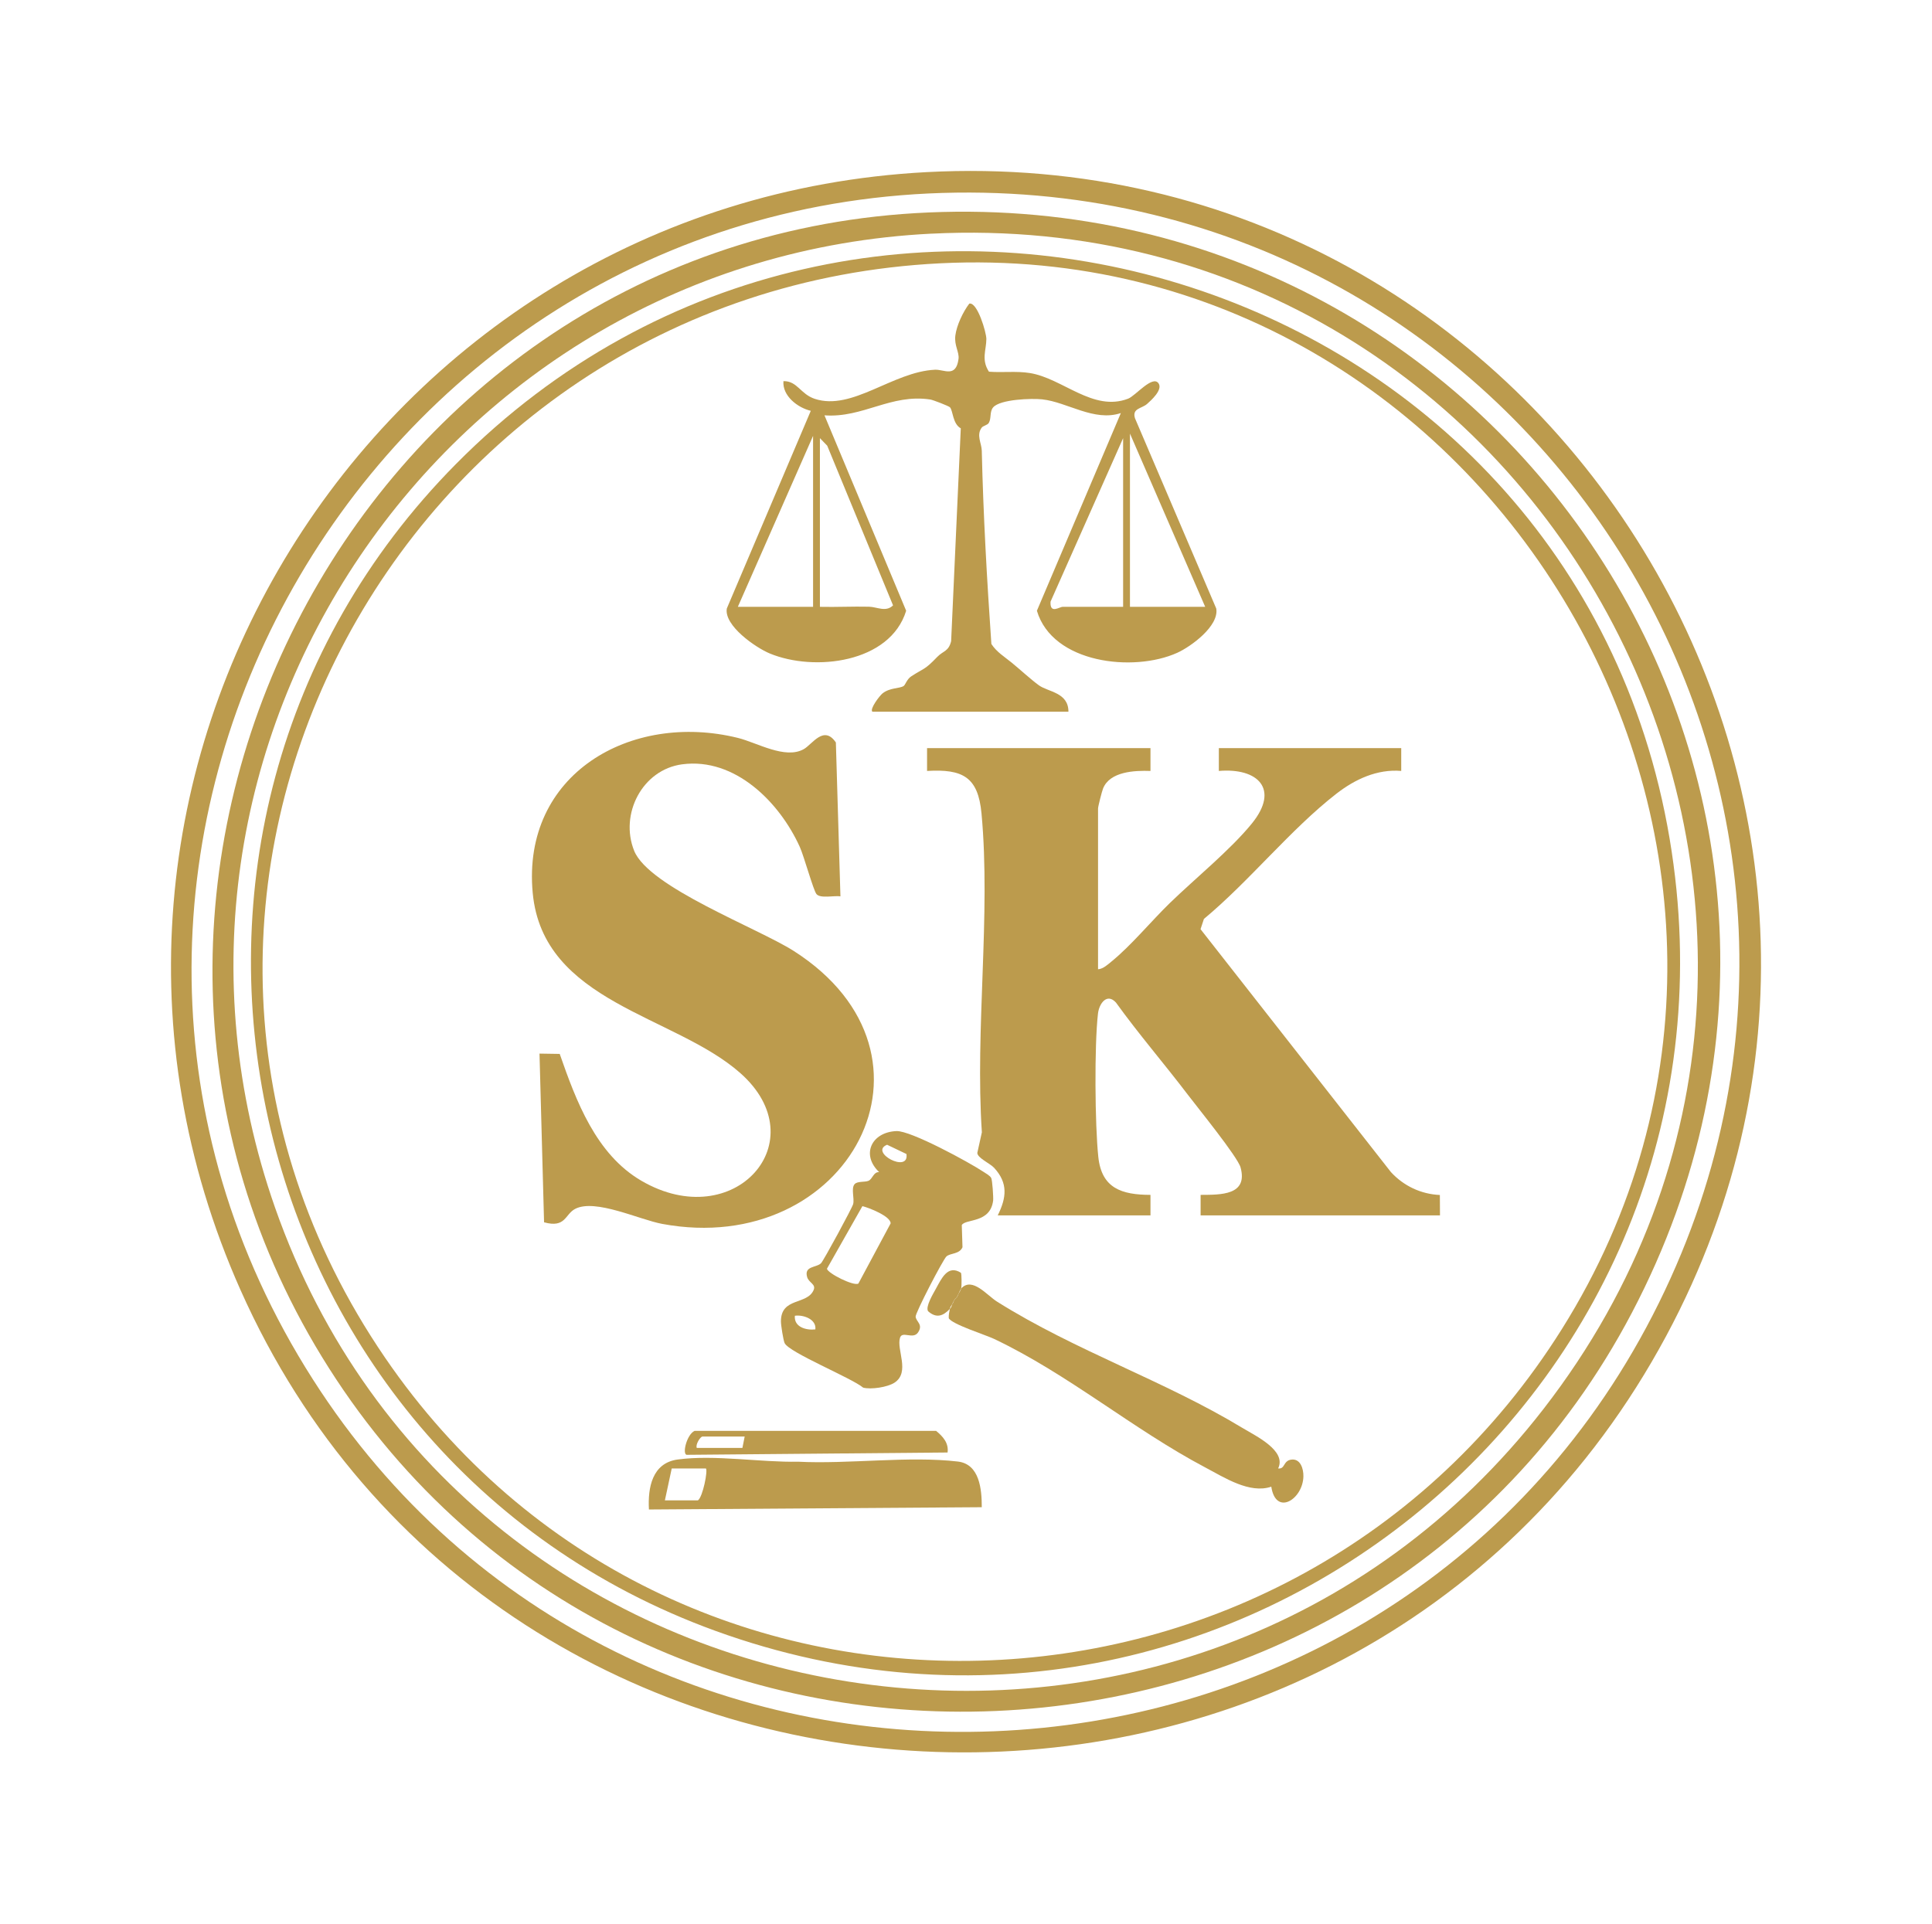
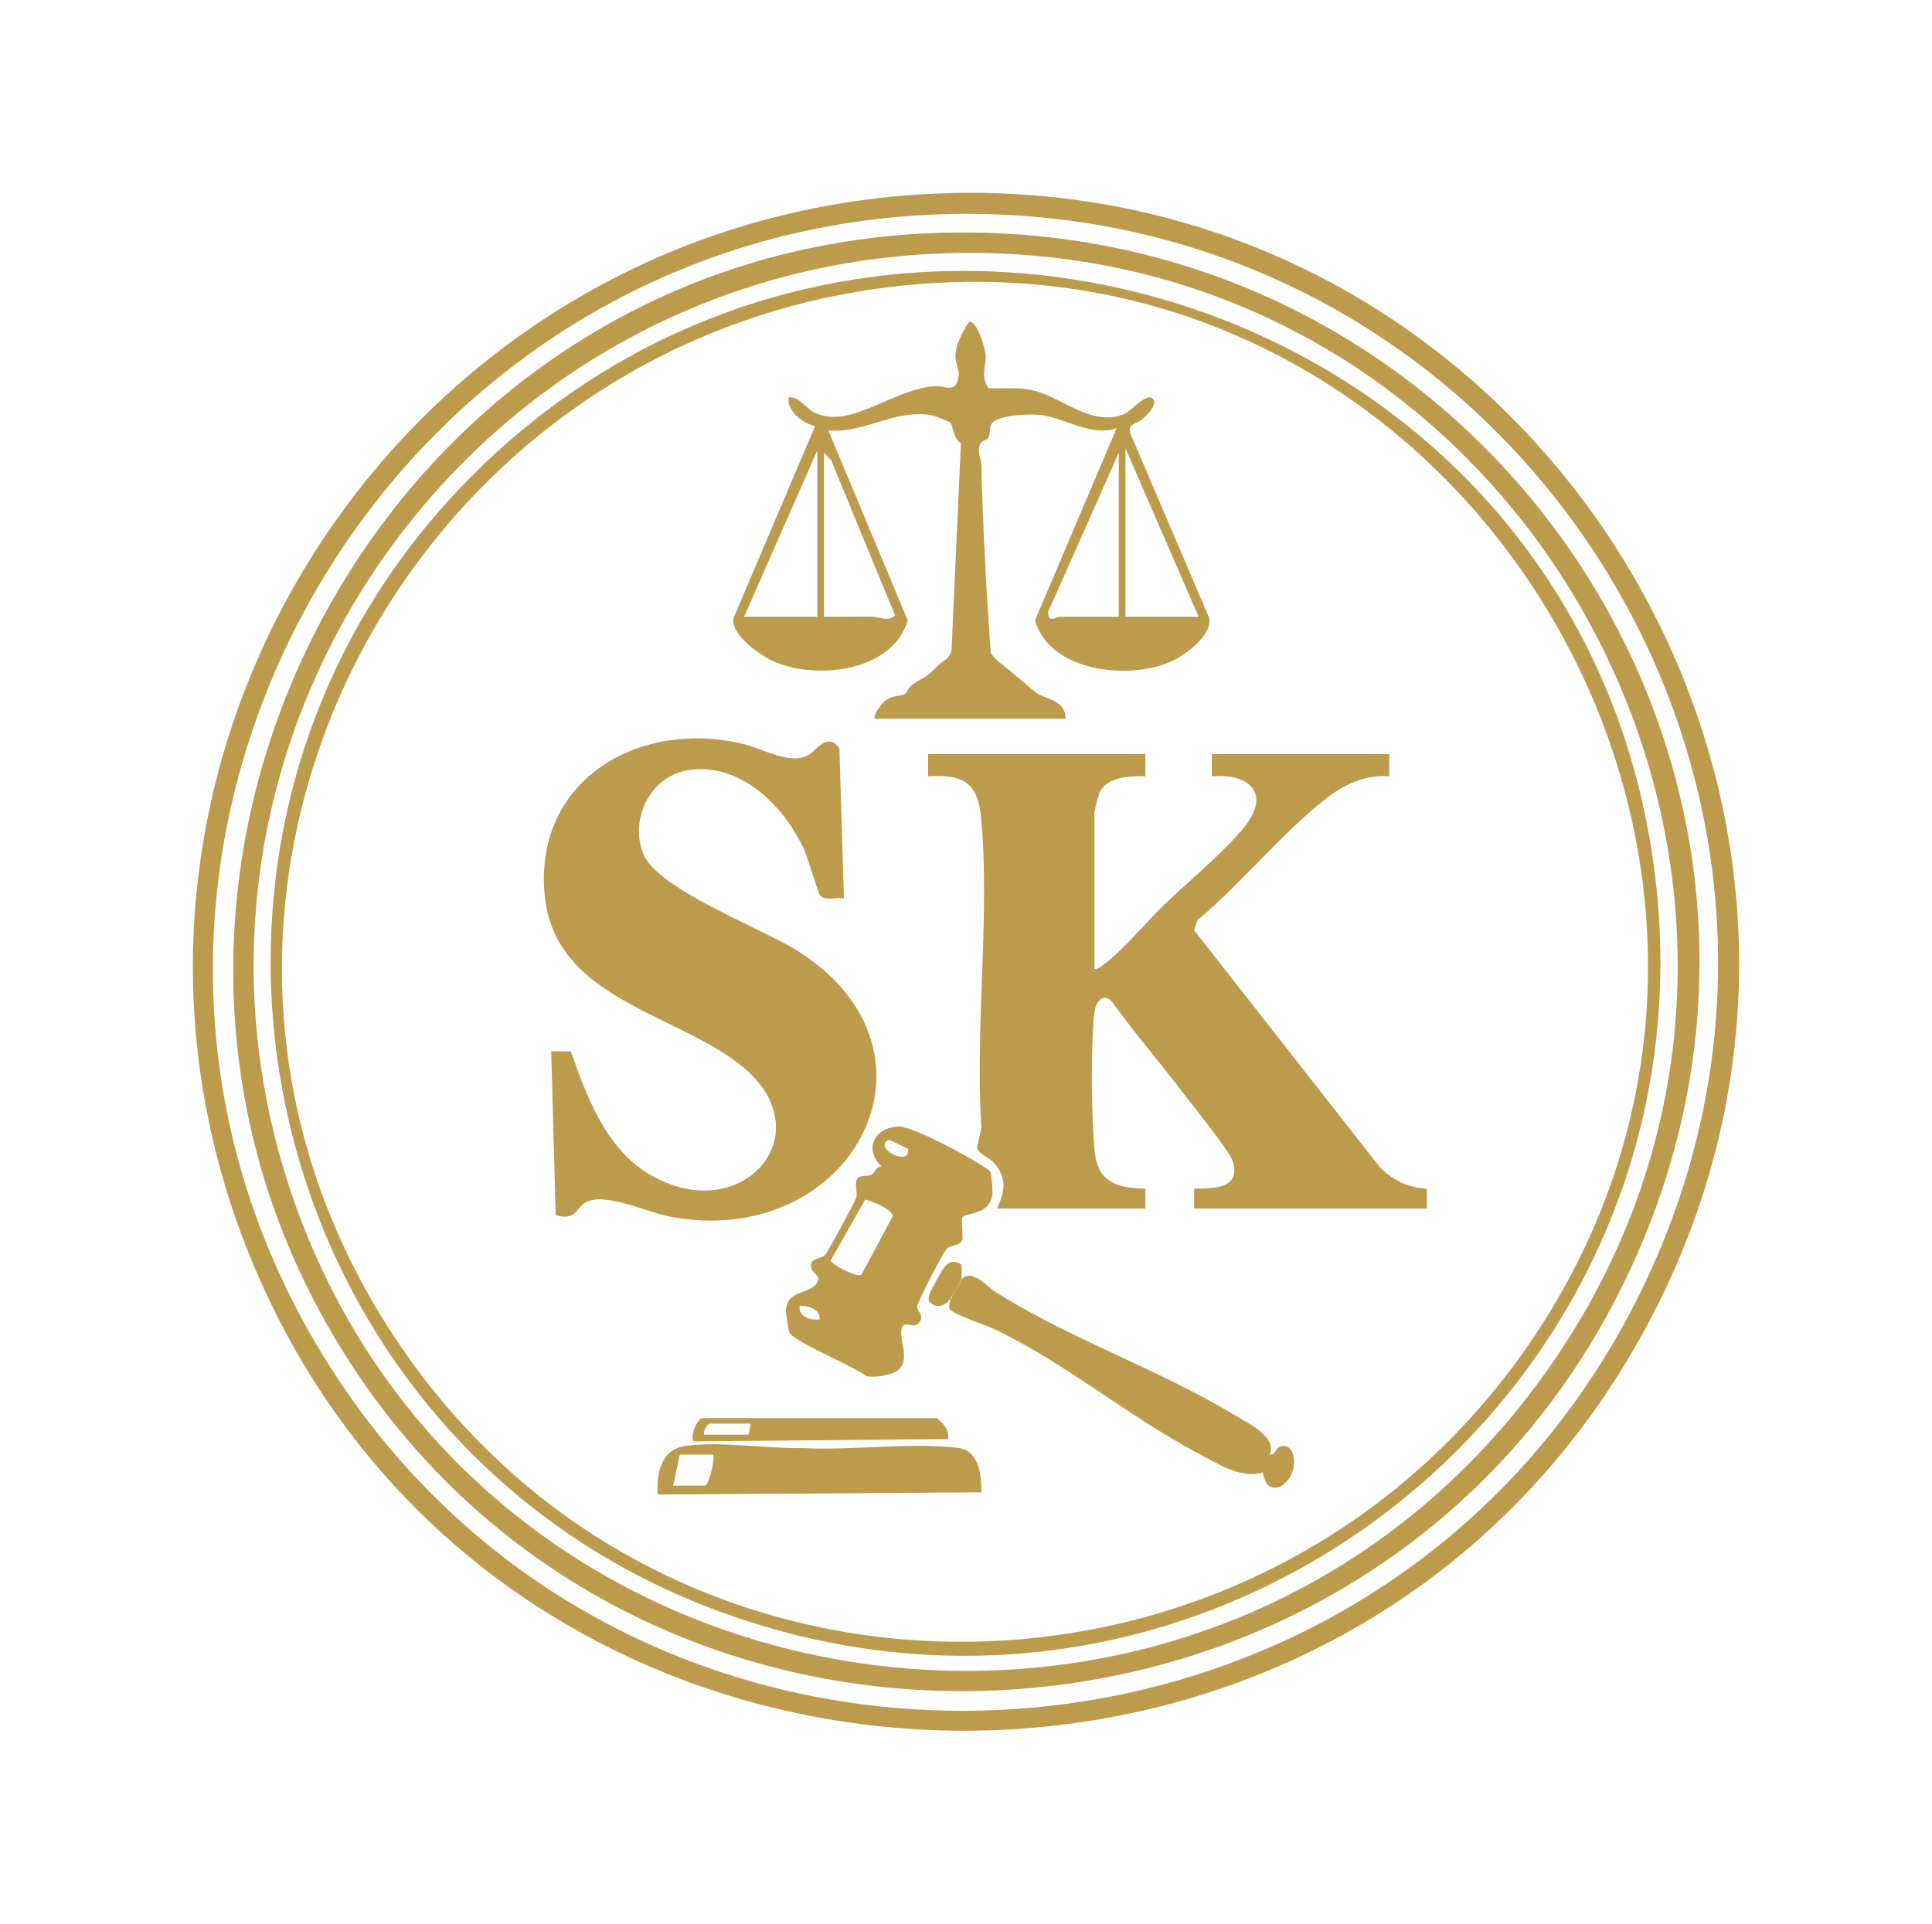
- <svg xmlns="http://www.w3.org/2000/svg" id="Layer_1" viewBox="-75 -75 847.46 843.79">
+ <svg xmlns="http://www.w3.org/2000/svg" id="Layer_1" viewBox="-87 -87 871.46 867.79">
  <defs>
    <style>.cls-1{fill:#bc9b4d;}</style>
  </defs>
  <path class="cls-1" d="M331.45.51c274.9-14.56,457.6,283.01,318.01,522.01-141.19,241.75-505.07,224.29-618.98-31.63C-69.42,266.47,88.05,13.4,331.45.51ZM344.45,9.51C81.37,12.99-80.67,306.27,62.24,530.14c138.1,216.33,463.82,202.97,584.94-22.89C769.52,279.08,601.59,6.11,344.45,9.51Z" />
  <path class="cls-1" d="M326.45,18.51c257.45-15.4,435.31,252.14,314.38,482.38-116.52,221.84-437.08,236.02-571.59,24.24C-64.23,315,78.92,33.32,326.45,18.51ZM333.45,27.51C120.23,38.22-25.52,251.65,45.63,454.74c83.35,237.91,402.2,287.31,556.42,88.38,167.67-216.3,3.5-529.26-268.6-515.6Z" />
  <path class="cls-1" d="M125,128.57c178.29-180.14,490.27-85.73,532.38,164.42,40.17,238.64-191.07,430-418.5,347.5C26.65,563.51-34.15,289.37,125,128.57ZM337.45,40.51C98.43,52.41-43.31,319.78,93.84,520.53c125.51,183.72,398.5,175.12,516.23-12.4,129.89-206.88-30.25-479.68-272.62-467.62Z" />
  <path class="cls-1" d="M429.65,253.22v10c-6.99-.24-17.79.21-20.8,7.7-.51,1.26-2.2,7.89-2.2,8.8v70.5c2.21-.12,4.36-2.14,6.01-3.49,8.47-6.9,17.36-17.66,25.46-25.54,10.95-10.64,26.68-23.41,36.04-34.96,12.25-15.12,2.56-24.46-14.52-23.01v-10.01h80v10c-10.58-.87-20.29,3.66-28.47,10.02-20.15,15.68-38.21,38.42-58.08,54.91l-1.48,4.5,83.52,106.57c5.59,6.07,13.17,9.67,21.46,10.04l.05,8.95h-105v-9c8.85-.05,20.86.22,17.53-12.03-1.25-4.6-18.9-26.33-23.11-31.88-10.33-13.6-21.55-26.57-31.54-40.45-3.92-4.34-7.38.33-7.9,4.84-1.61,13.98-1.35,48.74.15,62.9,1.46,13.75,10.22,16.58,22.88,16.62v9.01s-67-.01-67-.01c3.82-7.71,4.65-14.13-1.6-20.89-1.8-1.94-7.28-4.29-7.36-6.51l2-9.05c-3.03-45.12,3.99-95.39-.16-139.91-1.49-16-8.24-19.54-23.88-18.62v-10.01h98.01Z" />
  <path class="cls-1" d="M293.66,318.23c-2.69-.43-8.81,1.07-10.52-.99-1.36-1.63-5.49-16.67-7.31-20.69-8.83-19.5-28.33-39.32-51.59-36.24-17.51,2.32-27.52,21.86-21.08,37.91s54.32,33.95,70.02,43.98c71.94,45.97,23.79,134.89-57.73,119.73-10.04-1.87-29.37-11.18-38.17-6.58-4.52,2.36-4.1,8.51-13.63,5.88l-2-74.01,8.87.14c7.19,20.64,15.91,44.06,35.84,55.66,40.77,23.73,77.13-17.48,43.31-47.31-28.86-25.47-86.51-30.79-91-79-4.86-52.2,43.09-79.56,89.99-67.99,8.38,2.07,20.76,9.53,28.91,4.93,3.79-2.14,8.77-10.71,14.08-2.92l2,67.51Z" />
  <path class="cls-1" d="M307.65,237.22c-1.25-1.2,3.18-7,4.47-8.03,3.29-2.59,7.37-2.04,9.26-3.24.73-.47,1.44-3,3.29-4.21,5.88-3.83,5.75-2.62,11.45-8.55,2.6-2.7,4.99-2.34,6.09-6.91l4.23-93.37c-3.6-1.96-3.4-7.84-4.76-9.24-.55-.56-7.44-3.23-8.6-3.4-17.33-2.63-29.53,8.17-46.43,6.94l35.83,85.73c-7.03,22.92-40.28,26.84-59.81,18.75-6.25-2.59-20.12-12.22-18.86-19.73l36.84-86.73c-5.8-1.38-12.52-6.57-12-13.02,6.11-.12,7.44,5.68,13.73,7.76,16.4,5.44,34.2-11.9,52.77-12.77,3.94-.18,9.18,3.68,10.3-4.72.4-3.03-1.96-5.87-1.39-10.3s3.33-10.33,6.11-13.98c3.54-.84,7.49,12.66,7.49,15.5,0,4.78-2.34,9.09,1.14,14.36,5.96.48,11.95-.36,17.91.59,14.44,2.29,27.75,17.17,43.14,11.25,3.24-1.25,10.73-10.5,13.34-6.72,1.94,2.81-3.2,7.41-5.03,9.03-2.34,2.07-6.66,1.88-5.32,6.25l35.66,83.5c1.33,7.62-11.02,16.68-17.14,19.44-19.15,8.64-54.68,4.68-61.53-18.46l36.83-86.73c-11.72,3.92-23.44-4.8-34.49-6.01-4.56-.5-18.41-.07-21.52,3.5-1.64,1.89-.72,4.82-1.92,6.83-.6,1.01-2.49,1.23-3.12,2.08-2.45,3.33-.03,6.83.04,10.11.66,28.3,2.26,56.56,4.21,84.79,2.23,3.48,5.76,5.63,8.87,8.16,3.35,2.72,8.55,7.51,11.99,9.99,4.07,2.93,12.95,3.09,12.94,11.56h-86ZM453.65,191.22l-33-76v76h33ZM281.65,191.22v-75l-33,75h33ZM284.65,117.22v74c7.16.17,14.37-.22,21.54-.05,3.51.08,7.4,2.52,10.54-.59l-28.88-70.06-3.2-3.3ZM417.65,117.22l-31.84,71.74c-.31,5.58,3.85,2.26,5.34,2.26h26.5v-74Z" />
  <path class="cls-1" d="M346.88,462.43l.31,9.74c-1.35,3.13-5.34,2.5-7.04,4.04-1.52,1.39-13.7,24.86-13.52,26.44.26,2.24,3.41,3.4,1.08,6.88-2.2,3.29-6.91-.83-7.92,2.34-1.65,5.17,4.56,15.1-2.4,19.7-3.04,2.01-10.34,3.11-13.78,2.19-5.08-4.26-32.58-15.42-34.45-19.56-.59-1.31-1.61-7.84-1.61-9.48-.01-10.73,11.55-7.09,14.36-13.82,1.07-2.56-2.11-3.1-2.86-5.64-1.44-4.91,4-4.08,6.07-6.05,1.07-1.02,13.69-24.29,14.11-25.97.64-2.55-1.01-6.92.65-8.76,1.23-1.36,4.48-.78,6.06-1.45,1.86-.79,2.14-3.97,4.71-3.81-8.03-7.58-3.47-17.52,7.55-18.01,6.27-.28,31.91,13.7,38.14,17.84,1.09.72,2.71,1.59,3.41,2.65.56.86,1.03,8.74.89,9.94-1.21,10.14-12.13,7.94-13.76,10.81ZM322.61,431.27l-8.5-4.06c-8.06,3.27,9.82,12.8,8.5,4.06ZM301.53,488.1l14.14-26.39c.04-3.14-9.53-6.88-12.38-7.57l-15.56,27.46c.34,2.01,11.8,7.77,13.8,6.5ZM282.65,508.22c.54-4.47-5.26-6.52-8.99-5.99-.45,4.92,4.86,6.45,8.99,5.99Z" />
  <path class="cls-1" d="M341.65,499.22c-2.99,3.18-5.96,4.23-9.56,1.01-1.22-1.97,2.21-7.62,3.36-9.71,2.55-4.64,5.25-10.83,11.05-7.15.37.6.34,5.73.14,6.85-.02.11-.71,1.16-1,2-.16.46-.7,1.34-1,2-.15.33-.85.64-1,1-.2.48-.65,1.18-1,2-.23.55-.75.79-1,2Z" />
  <path class="cls-1" d="M346.65,490.22c4.84-5.17,11.24,3.01,15.69,5.81,34.39,21.62,73.35,34.64,107.61,55.39,5.77,3.5,19.54,9.96,15.7,17.79,3.12.39,2.13-3.36,5.74-3.86,4.02-.56,5.41,3.95,5.34,7.37-.23,10.05-12.07,17.56-14.09,4.5-9.51,3.22-20.53-3.99-29.01-8.47-31.7-16.75-60.07-40.94-92.62-56.38-3.7-1.76-18.63-6.46-19.84-9.09-.09-1.32.22-2.75.48-4.05.92-.98.82-1.77,1-2,.6-.76.72-1.62,1-2s.74-.62,1-1c.55-.79.8-1.74,1-2,.59-.77.92-1.91,1-2Z" />
  <path class="cls-1" d="M355.66,586.22l-146.01,1c-.54-9.61,1.44-20.4,12.59-21.92,16.14-2.2,36.56,1.3,52.87.96,21.87,1.13,48.61-2.61,70.06-.07,9.56,1.13,10.49,12.25,10.48,20.03ZM234.65,569.22h-15l-3,14h14.5c2.14-1.53,4.41-13.08,3.5-14Z" />
  <path class="cls-1" d="M340.65,562.22l-114.42,1.02c-2.09-.3.03-8.97,3.44-10.5h105.96c2.95,2.44,5.58,5.28,5.02,9.48ZM251.65,555.22h-18.5c-.96,0-3.2,3.58-2.5,5h20l1-5Z" />
</svg>
